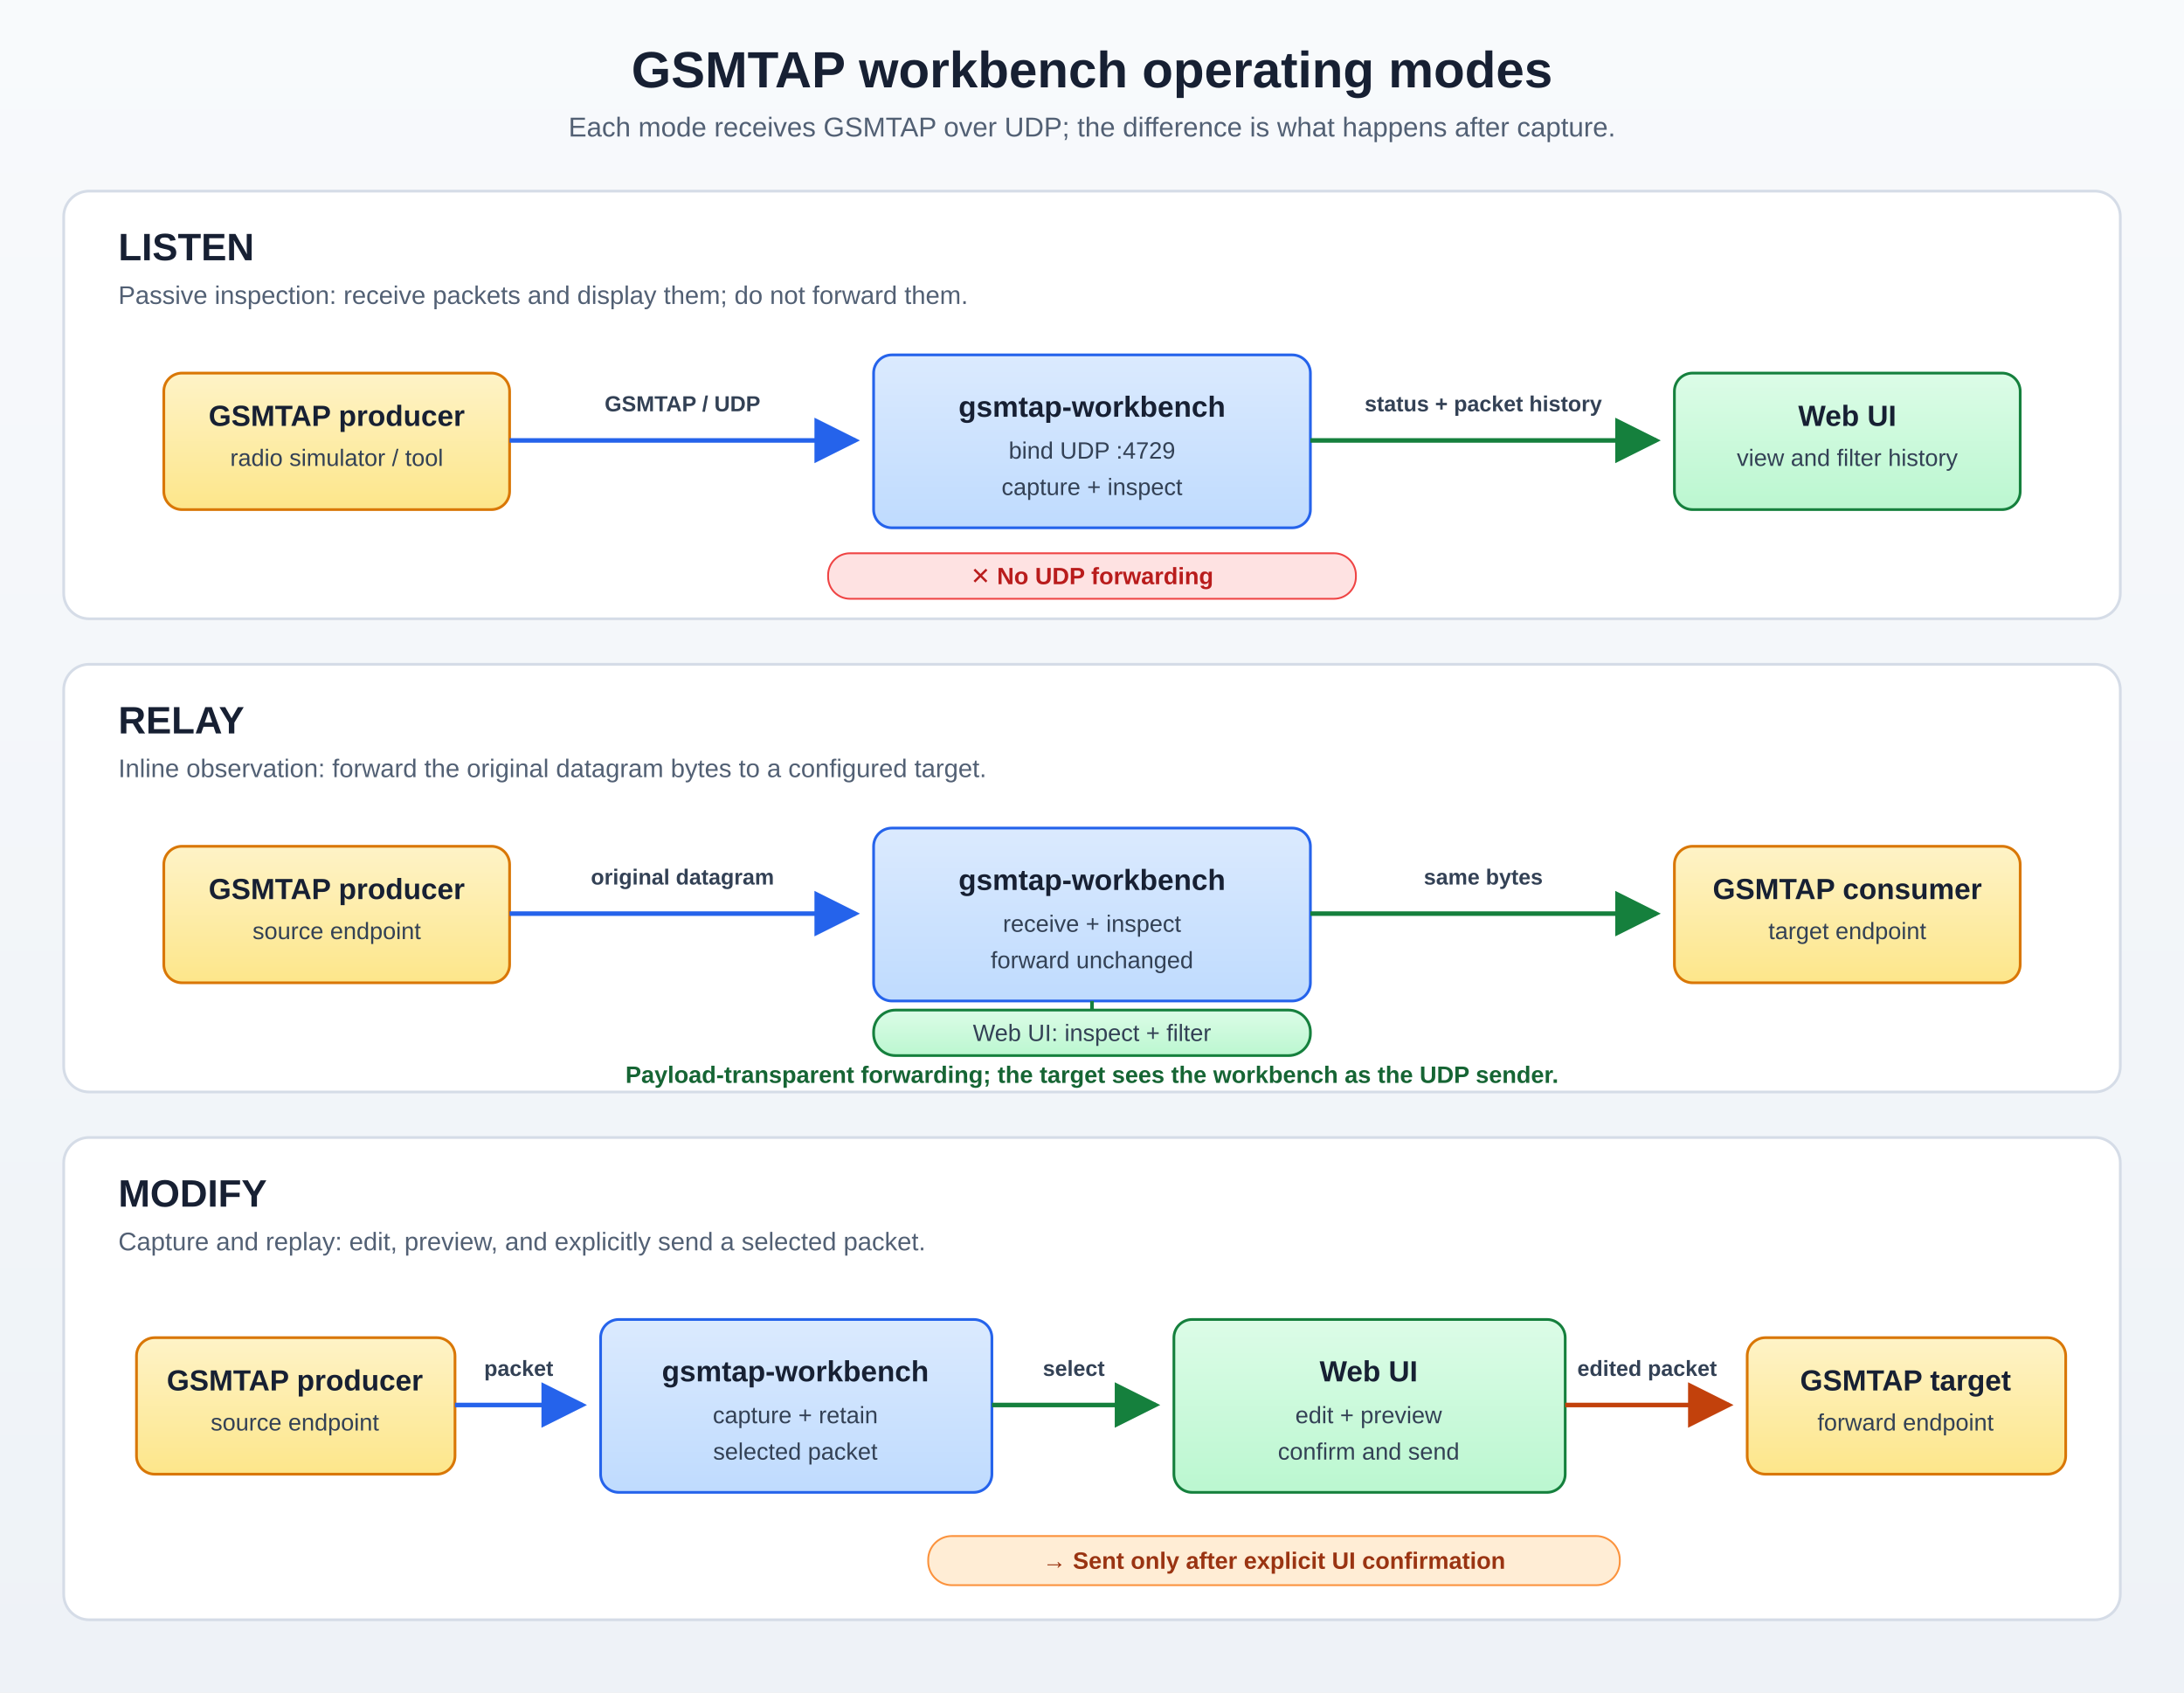
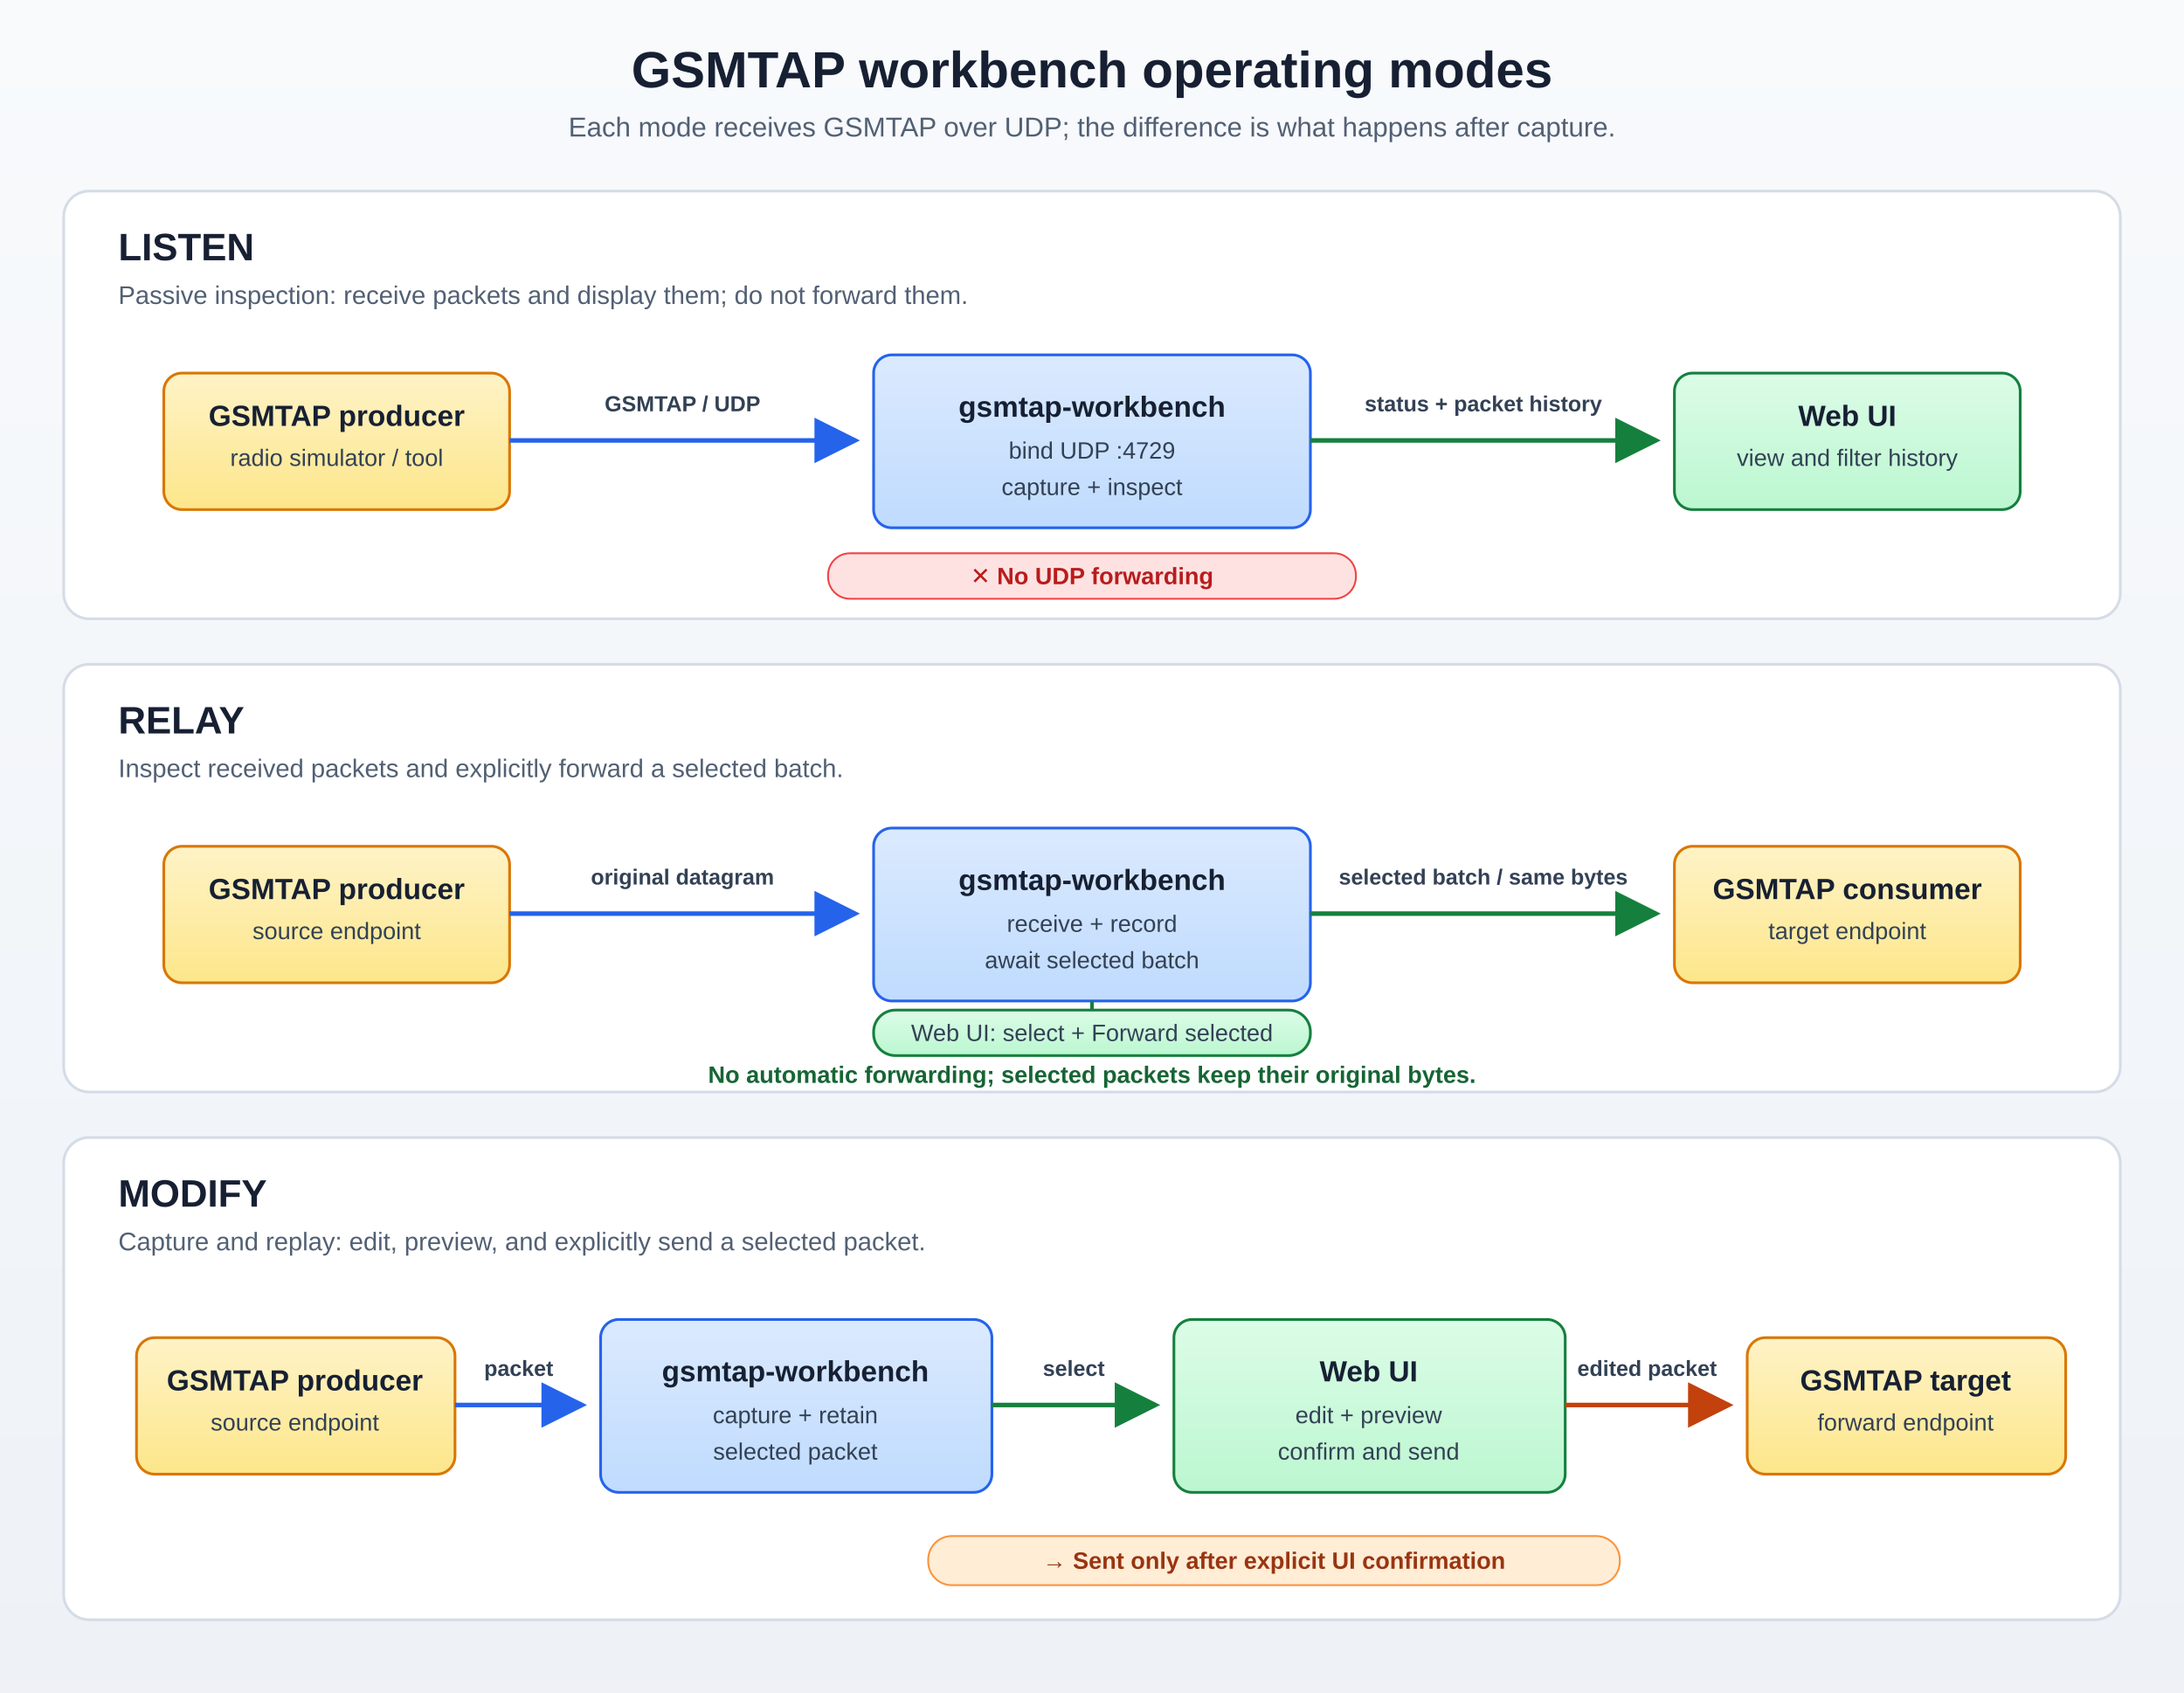
<svg xmlns="http://www.w3.org/2000/svg" width="1200" height="930" viewBox="0 0 1200 930" role="img" aria-labelledby="title description">
  <defs>
    <linearGradient id="background" x1="0" y1="0" x2="0" y2="1">
      <stop offset="0" stop-color="#f8fafc" />
      <stop offset="1" stop-color="#eef2f7" />
    </linearGradient>
    <linearGradient id="workbench" x1="0" y1="0" x2="0" y2="1">
      <stop offset="0" stop-color="#dbeafe" />
      <stop offset="1" stop-color="#bfdbfe" />
    </linearGradient>
    <linearGradient id="endpoint" x1="0" y1="0" x2="0" y2="1">
      <stop offset="0" stop-color="#fef3c7" />
      <stop offset="1" stop-color="#fde68a" />
    </linearGradient>
    <linearGradient id="ui" x1="0" y1="0" x2="0" y2="1">
      <stop offset="0" stop-color="#dcfce7" />
      <stop offset="1" stop-color="#bbf7d0" />
    </linearGradient>
    <marker id="blue-arrow" markerWidth="10" markerHeight="10" refX="9" refY="5" orient="auto">
      <path d="M0,0 L10,5 L0,10 Z" fill="#2563eb" />
    </marker>
    <marker id="green-arrow" markerWidth="10" markerHeight="10" refX="9" refY="5" orient="auto">
      <path d="M0,0 L10,5 L0,10 Z" fill="#15803d" />
    </marker>
    <marker id="orange-arrow" markerWidth="10" markerHeight="10" refX="9" refY="5" orient="auto">
      <path d="M0,0 L10,5 L0,10 Z" fill="#c2410c" />
    </marker>
    <style>
      .title{font:700 28px Arial,sans-serif;fill:#172033}.subtitle{font:400 15px Arial,sans-serif;fill:#526074}.mode{font:700 21px Arial,sans-serif;fill:#172033}.purpose{font:400 14px Arial,sans-serif;fill:#526074}.node-title{font:700 16px Arial,sans-serif;fill:#172033;text-anchor:middle}.node-text{font:400 13px Arial,sans-serif;fill:#334155;text-anchor:middle}.edge{font:600 12px Arial,sans-serif;fill:#334155;text-anchor:middle}.note{font:600 13px Arial,sans-serif;text-anchor:middle}.panel{fill:#fff;stroke:#d5dce7;stroke-width:1.5}.node{stroke-width:1.5}
    </style>
  </defs>
  <rect width="1200" height="930" fill="url(#background)" />
  <text x="600" y="48" class="title" text-anchor="middle">GSMTAP workbench operating modes</text>
  <text x="600" y="75" class="subtitle" text-anchor="middle">Each mode receives GSMTAP over UDP; the difference is what happens after capture.</text>
  <rect x="35" y="105" width="1130" height="235" rx="14" class="panel" />
  <text x="65" y="143" class="mode">LISTEN</text>
  <text x="65" y="167" class="purpose">Passive inspection: receive packets and display them; do not forward them.</text>
  <rect x="90" y="205" width="190" height="75" rx="10" fill="url(#endpoint)" stroke="#d97706" class="node" />
  <text x="185" y="234" class="node-title">GSMTAP producer</text>
  <text x="185" y="256" class="node-text">radio simulator / tool</text>
  <rect x="480" y="195" width="240" height="95" rx="10" fill="url(#workbench)" stroke="#2563eb" class="node" />
  <text x="600" y="229" class="node-title">gsmtap-workbench</text>
  <text x="600" y="252" class="node-text">bind UDP :4729</text>
  <text x="600" y="272" class="node-text">capture + inspect</text>
  <rect x="920" y="205" width="190" height="75" rx="10" fill="url(#ui)" stroke="#15803d" class="node" />
  <text x="1015" y="234" class="node-title">Web UI</text>
  <text x="1015" y="256" class="node-text">view and filter history</text>
  <line x1="280" y1="242" x2="470" y2="242" stroke="#2563eb" stroke-width="2.5" marker-end="url(#blue-arrow)" />
  <text x="375" y="226" class="edge">GSMTAP / UDP</text>
  <line x1="720" y1="242" x2="910" y2="242" stroke="#15803d" stroke-width="2.5" marker-end="url(#green-arrow)" />
  <text x="815" y="226" class="edge">status + packet history</text>
  <rect x="455" y="304" width="290" height="25" rx="12" fill="#fee2e2" stroke="#ef4444" />
  <text x="600" y="321" class="note" fill="#b91c1c">✕ No UDP forwarding</text>
  <rect x="35" y="365" width="1130" height="235" rx="14" class="panel" />
  <text x="65" y="403" class="mode">RELAY</text>
-   <text x="65" y="427" class="purpose">Inline observation: forward the original datagram bytes to a configured target.</text>
+   <text x="65" y="427" class="purpose">Inspect received packets and explicitly forward a selected batch.</text>
  <rect x="90" y="465" width="190" height="75" rx="10" fill="url(#endpoint)" stroke="#d97706" class="node" />
  <text x="185" y="494" class="node-title">GSMTAP producer</text>
  <text x="185" y="516" class="node-text">source endpoint</text>
  <rect x="480" y="455" width="240" height="95" rx="10" fill="url(#workbench)" stroke="#2563eb" class="node" />
  <text x="600" y="489" class="node-title">gsmtap-workbench</text>
-   <text x="600" y="512" class="node-text">receive + inspect</text>
-   <text x="600" y="532" class="node-text">forward unchanged</text>
+   <text x="600" y="512" class="node-text">receive + record</text>
+   <text x="600" y="532" class="node-text">await selected batch</text>
  <rect x="920" y="465" width="190" height="75" rx="10" fill="url(#endpoint)" stroke="#d97706" class="node" />
  <text x="1015" y="494" class="node-title">GSMTAP consumer</text>
  <text x="1015" y="516" class="node-text">target endpoint</text>
  <line x1="280" y1="502" x2="470" y2="502" stroke="#2563eb" stroke-width="2.5" marker-end="url(#blue-arrow)" />
  <text x="375" y="486" class="edge">original datagram</text>
  <line x1="720" y1="502" x2="910" y2="502" stroke="#15803d" stroke-width="2.5" marker-end="url(#green-arrow)" />
-   <text x="815" y="486" class="edge">same bytes</text>
+   <text x="815" y="486" class="edge">selected batch / same bytes</text>
  <line x1="600" y1="550" x2="600" y2="555" stroke="#15803d" stroke-width="2" />
  <rect x="480" y="555" width="240" height="25" rx="12" fill="url(#ui)" stroke="#15803d" class="node" />
-   <text x="600" y="572" class="node-text">Web UI: inspect + filter</text>
-   <text x="600" y="595" class="note" fill="#166534">Payload-transparent forwarding; the target sees the workbench as the UDP sender.</text>
+   <text x="600" y="572" class="node-text">Web UI: select + Forward selected</text>
+   <text x="600" y="595" class="note" fill="#166534">No automatic forwarding; selected packets keep their original bytes.</text>
  <rect x="35" y="625" width="1130" height="265" rx="14" class="panel" />
  <text x="65" y="663" class="mode">MODIFY</text>
  <text x="65" y="687" class="purpose">Capture and replay: edit, preview, and explicitly send a selected packet.</text>
  <rect x="75" y="735" width="175" height="75" rx="10" fill="url(#endpoint)" stroke="#d97706" class="node" />
  <text x="162" y="764" class="node-title">GSMTAP producer</text>
  <text x="162" y="786" class="node-text">source endpoint</text>
  <rect x="330" y="725" width="215" height="95" rx="10" fill="url(#workbench)" stroke="#2563eb" class="node" />
  <text x="437" y="759" class="node-title">gsmtap-workbench</text>
  <text x="437" y="782" class="node-text">capture + retain</text>
  <text x="437" y="802" class="node-text">selected packet</text>
  <rect x="645" y="725" width="215" height="95" rx="10" fill="url(#ui)" stroke="#15803d" class="node" />
  <text x="752" y="759" class="node-title">Web UI</text>
  <text x="752" y="782" class="node-text">edit + preview</text>
  <text x="752" y="802" class="node-text">confirm and send</text>
  <rect x="960" y="735" width="175" height="75" rx="10" fill="url(#endpoint)" stroke="#d97706" class="node" />
  <text x="1047" y="764" class="node-title">GSMTAP target</text>
  <text x="1047" y="786" class="node-text">forward endpoint</text>
  <line x1="250" y1="772" x2="320" y2="772" stroke="#2563eb" stroke-width="2.5" marker-end="url(#blue-arrow)" />
  <text x="285" y="756" class="edge">packet</text>
  <line x1="545" y1="772" x2="635" y2="772" stroke="#15803d" stroke-width="2.5" marker-end="url(#green-arrow)" />
  <text x="590" y="756" class="edge">select</text>
  <line x1="860" y1="772" x2="950" y2="772" stroke="#c2410c" stroke-width="2.5" marker-end="url(#orange-arrow)" />
  <text x="905" y="756" class="edge">edited packet</text>
  <rect x="510" y="844" width="380" height="27" rx="13" fill="#ffedd5" stroke="#fb923c" />
  <text x="700" y="862" class="note" fill="#9a3412">→ Sent only after explicit UI confirmation</text>
</svg>
